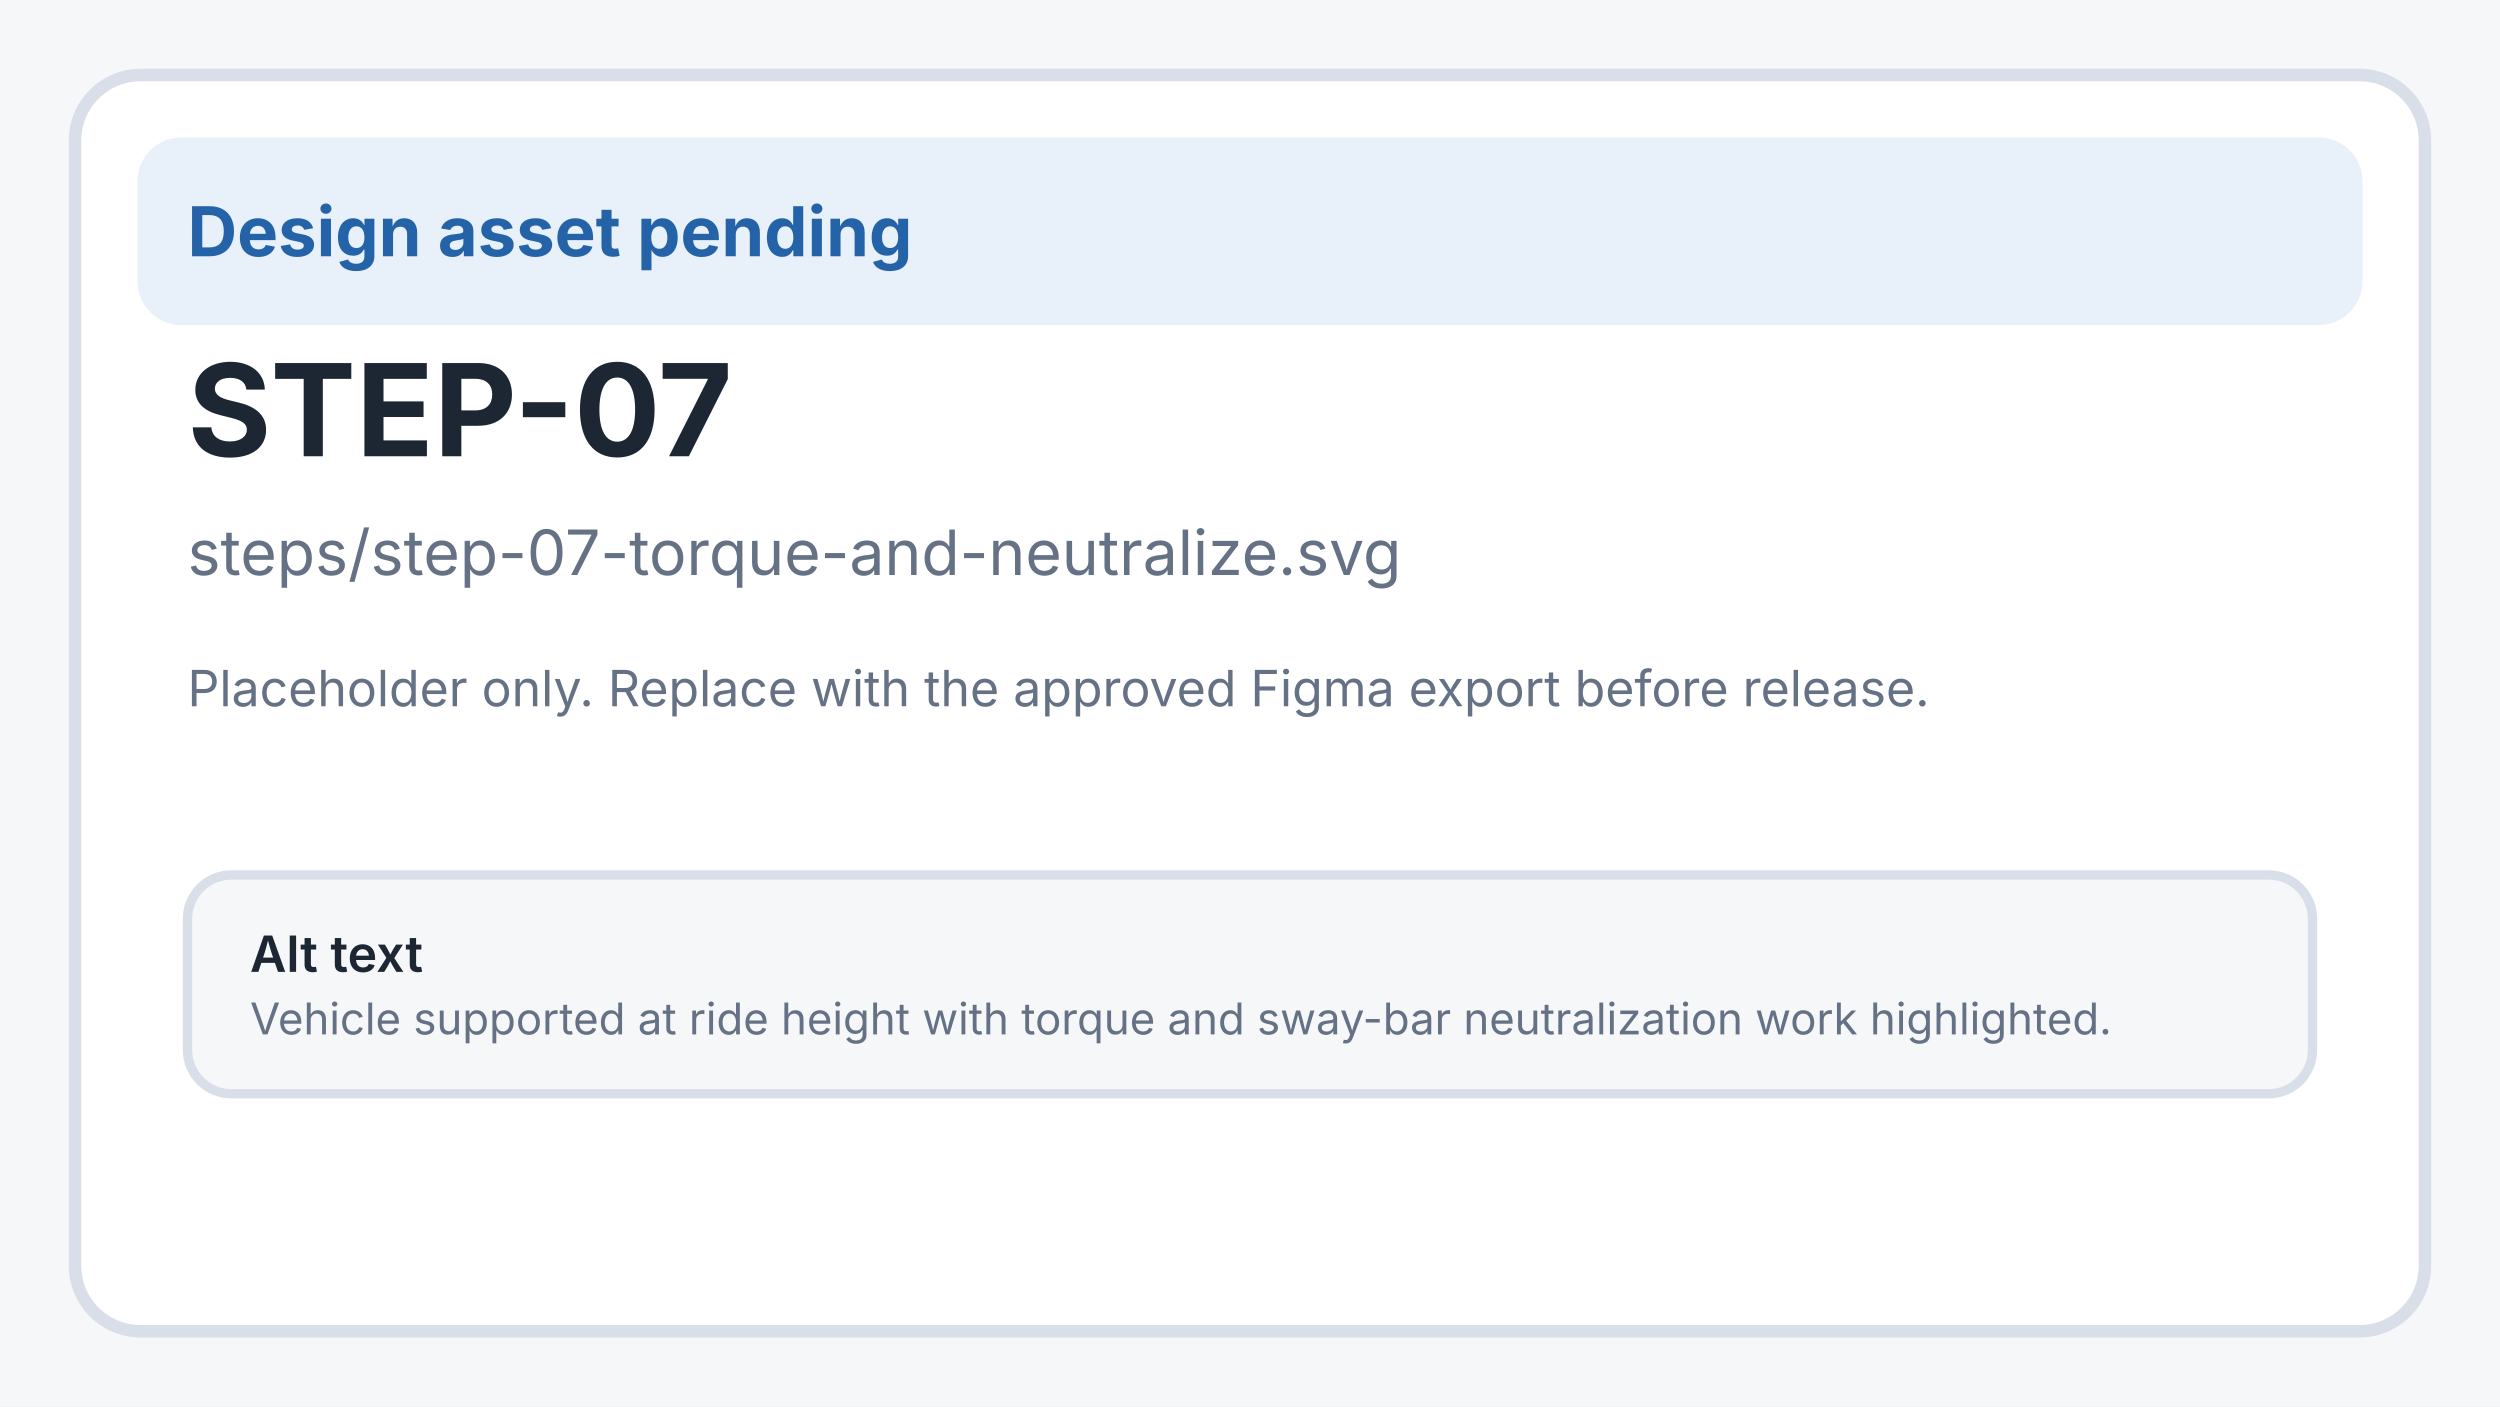
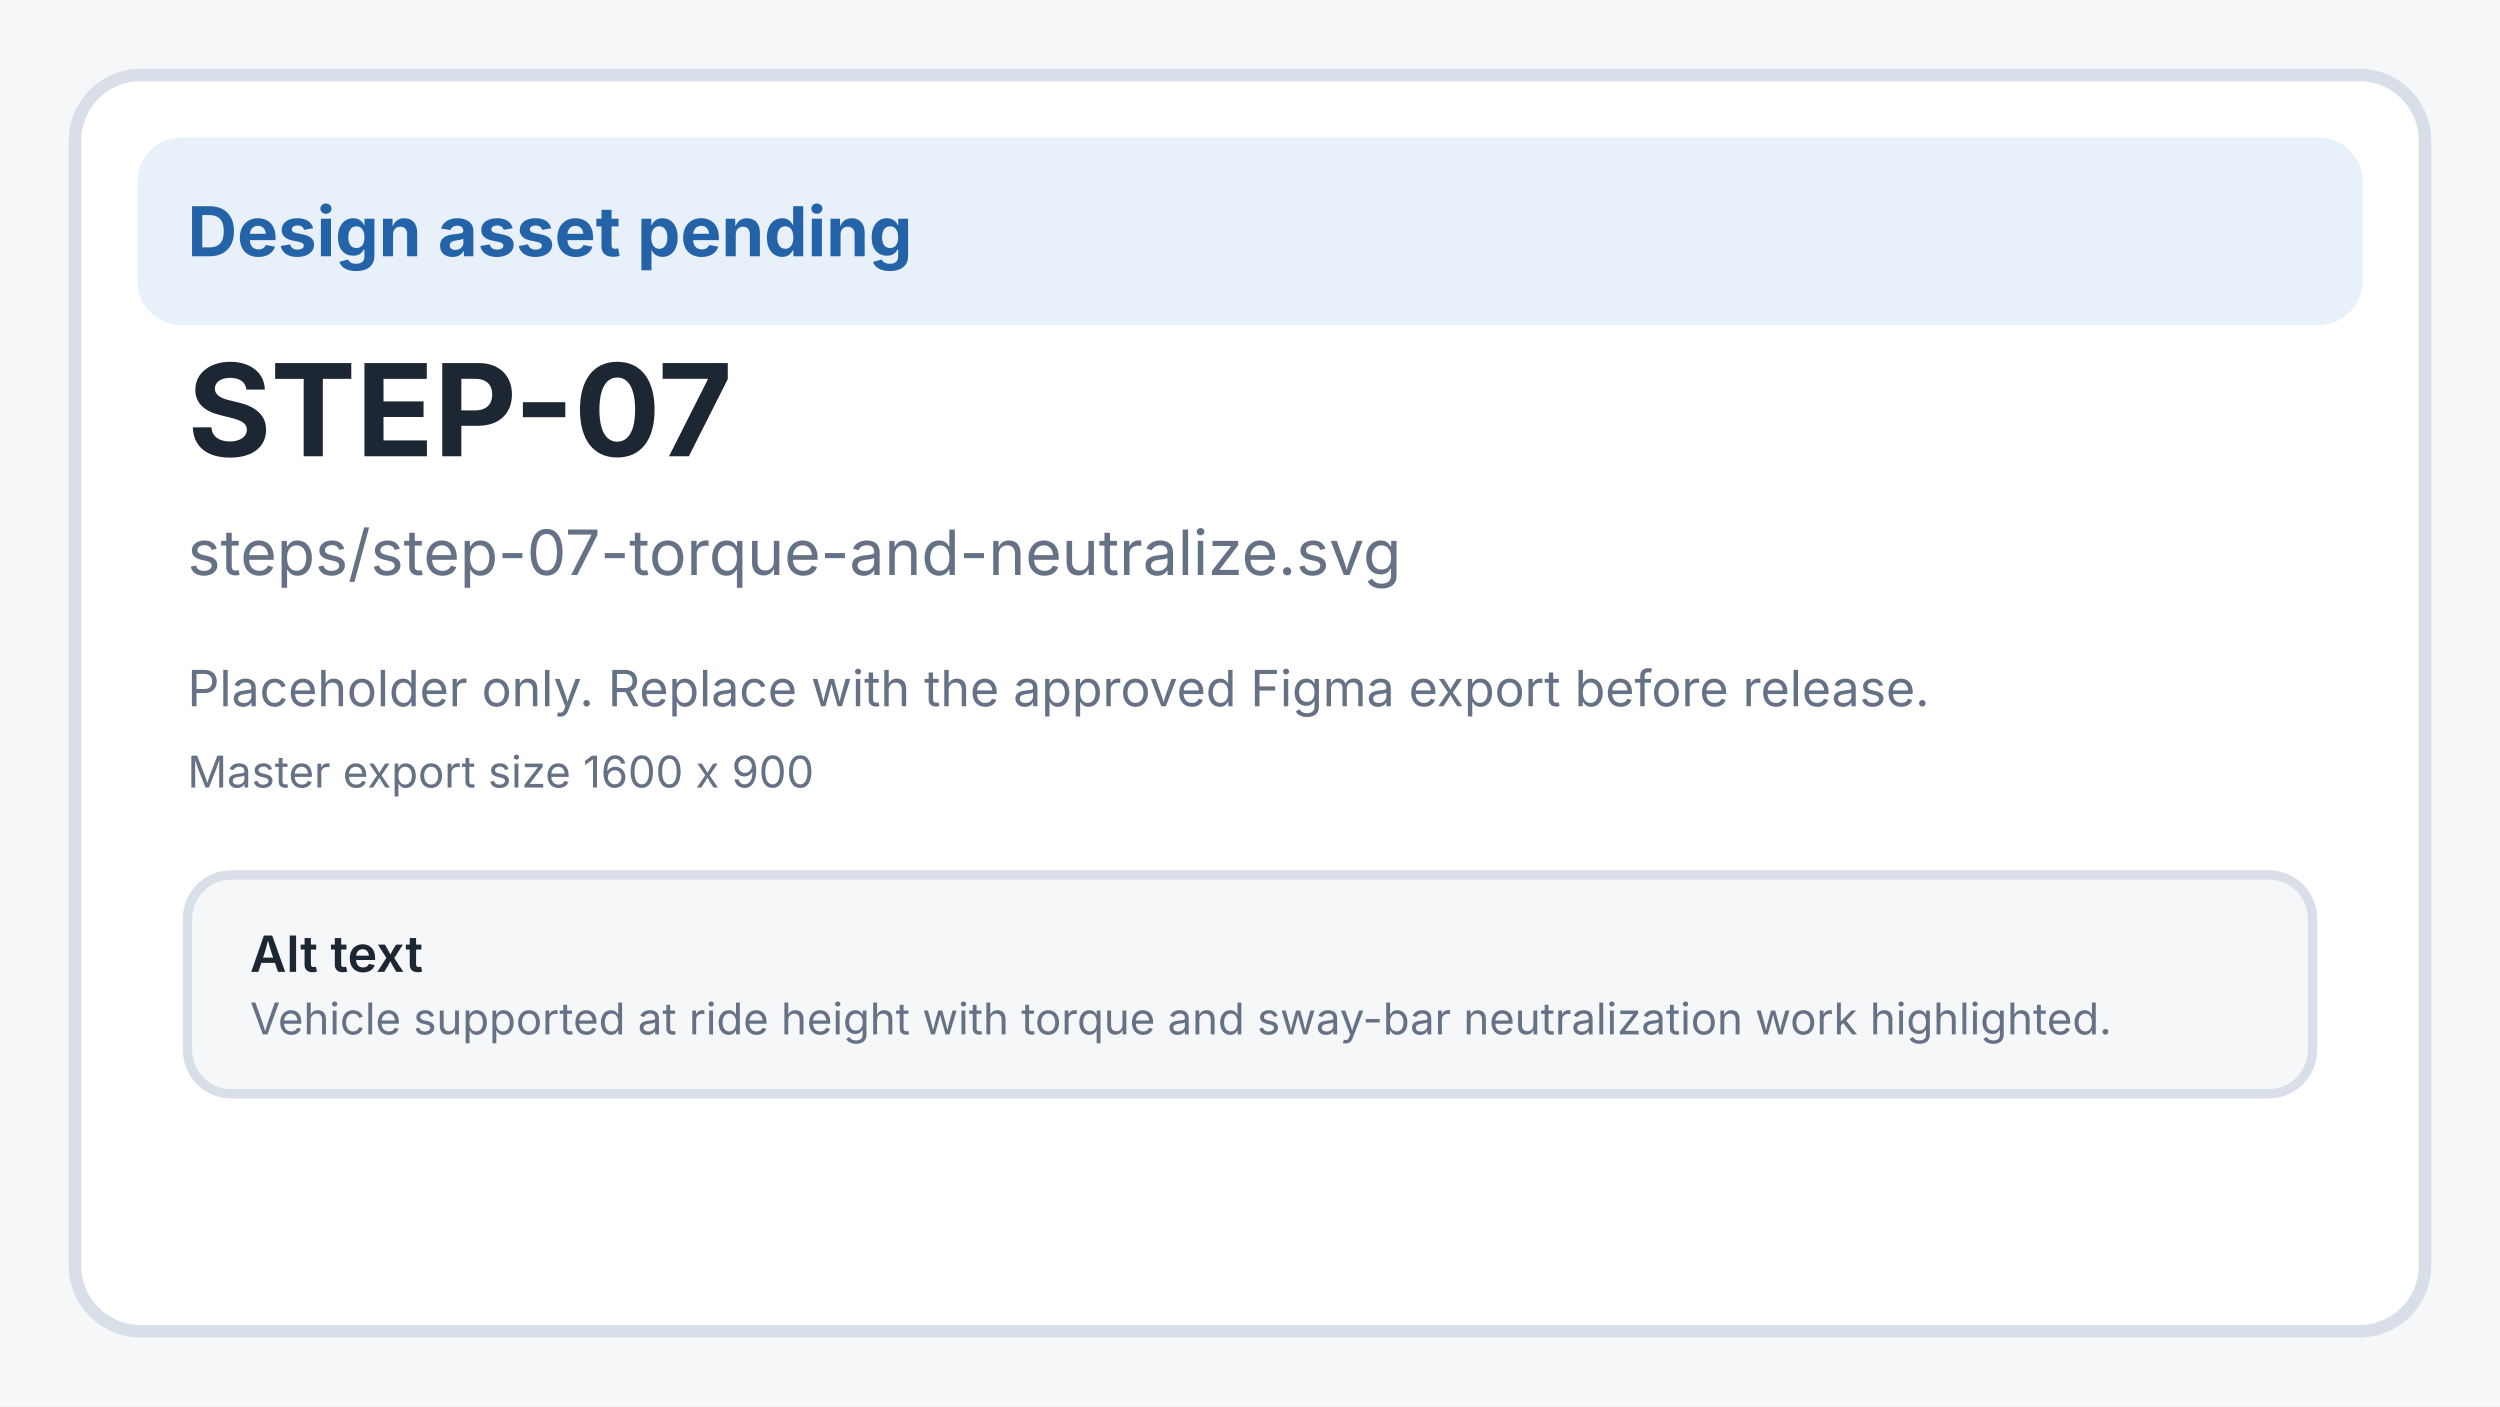
<svg xmlns="http://www.w3.org/2000/svg" viewBox="0 0 1600 900" role="img" aria-labelledby="title desc">
  <rect width="1600" height="900" fill="#F6F7F9" />
  <rect x="48" y="48" width="1504" height="804" rx="42" fill="#FFFFFF" stroke="#D9DFE8" stroke-width="8" />
  <rect x="88" y="88" width="1424" height="120" rx="28" fill="#E8F0FA" />
  <text x="120" y="164" fill="#2463A7" font-family="Inter, Segoe UI, sans-serif" font-size="44" font-weight="700">
    Design asset pending
  </text>
  <text x="120" y="292" fill="#1D2633" font-family="Inter, Segoe UI, sans-serif" font-size="82" font-weight="700">
    STEP-07
  </text>
  <text x="120" y="368" fill="#657184" font-family="Inter, Segoe UI, sans-serif" font-size="40">
    steps/step-07-torque-and-neutralize.svg
  </text>
  <text x="120" y="452" fill="#657184" font-family="Inter, Segoe UI, sans-serif" font-size="32">
    Placeholder only. Replace with the approved Figma export before release.
  </text>
+   <text x="120" y="504" fill="#657184" font-family="Inter, Segoe UI, sans-serif" font-size="28">
+     Master export size 1600 x 900
+   </text>
  <g transform="translate(120 560)">
    <rect width="1360" height="140" rx="28" fill="#F6F7F9" stroke="#D9DFE8" stroke-width="6" />
    <text x="40" y="62" fill="#1D2633" font-family="Inter, Segoe UI, sans-serif" font-size="32" font-weight="600">
      Alt text
    </text>
    <text x="40" y="102" fill="#657184" font-family="Inter, Segoe UI, sans-serif" font-size="28">
      Vehicle supported at ride height with torque and sway-bar neutralization work highlighted.
    </text>
  </g>
</svg>
